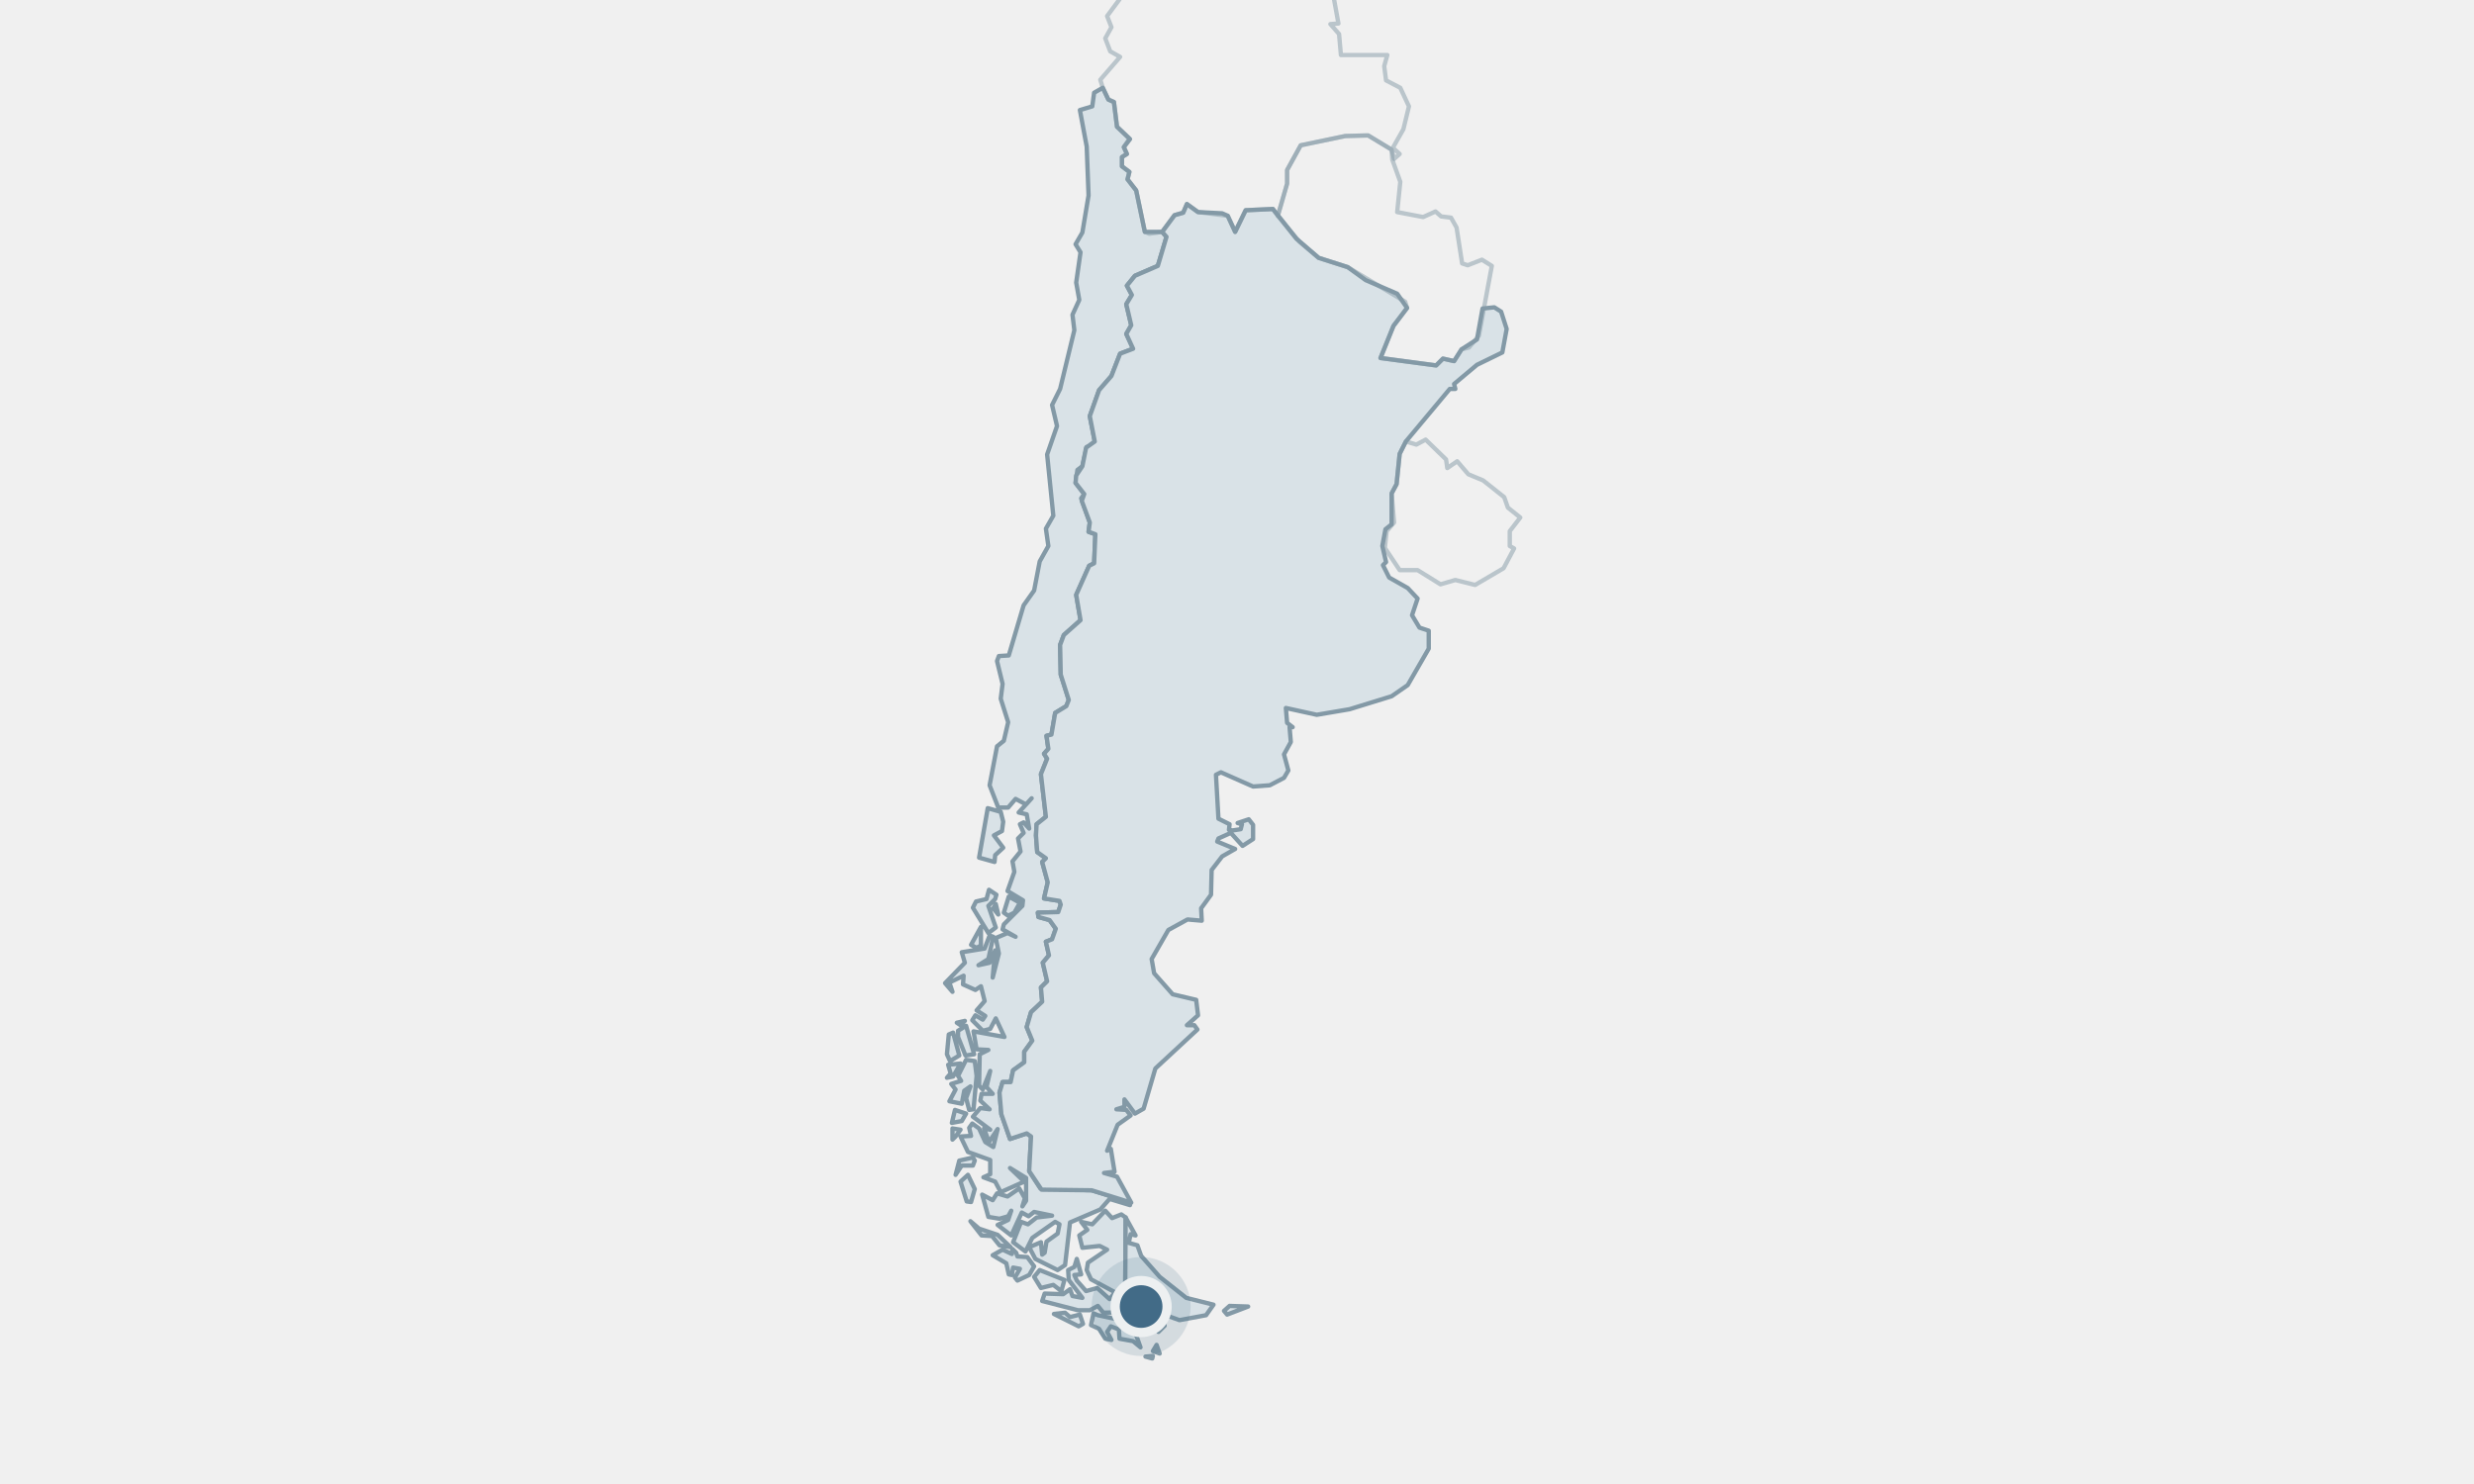
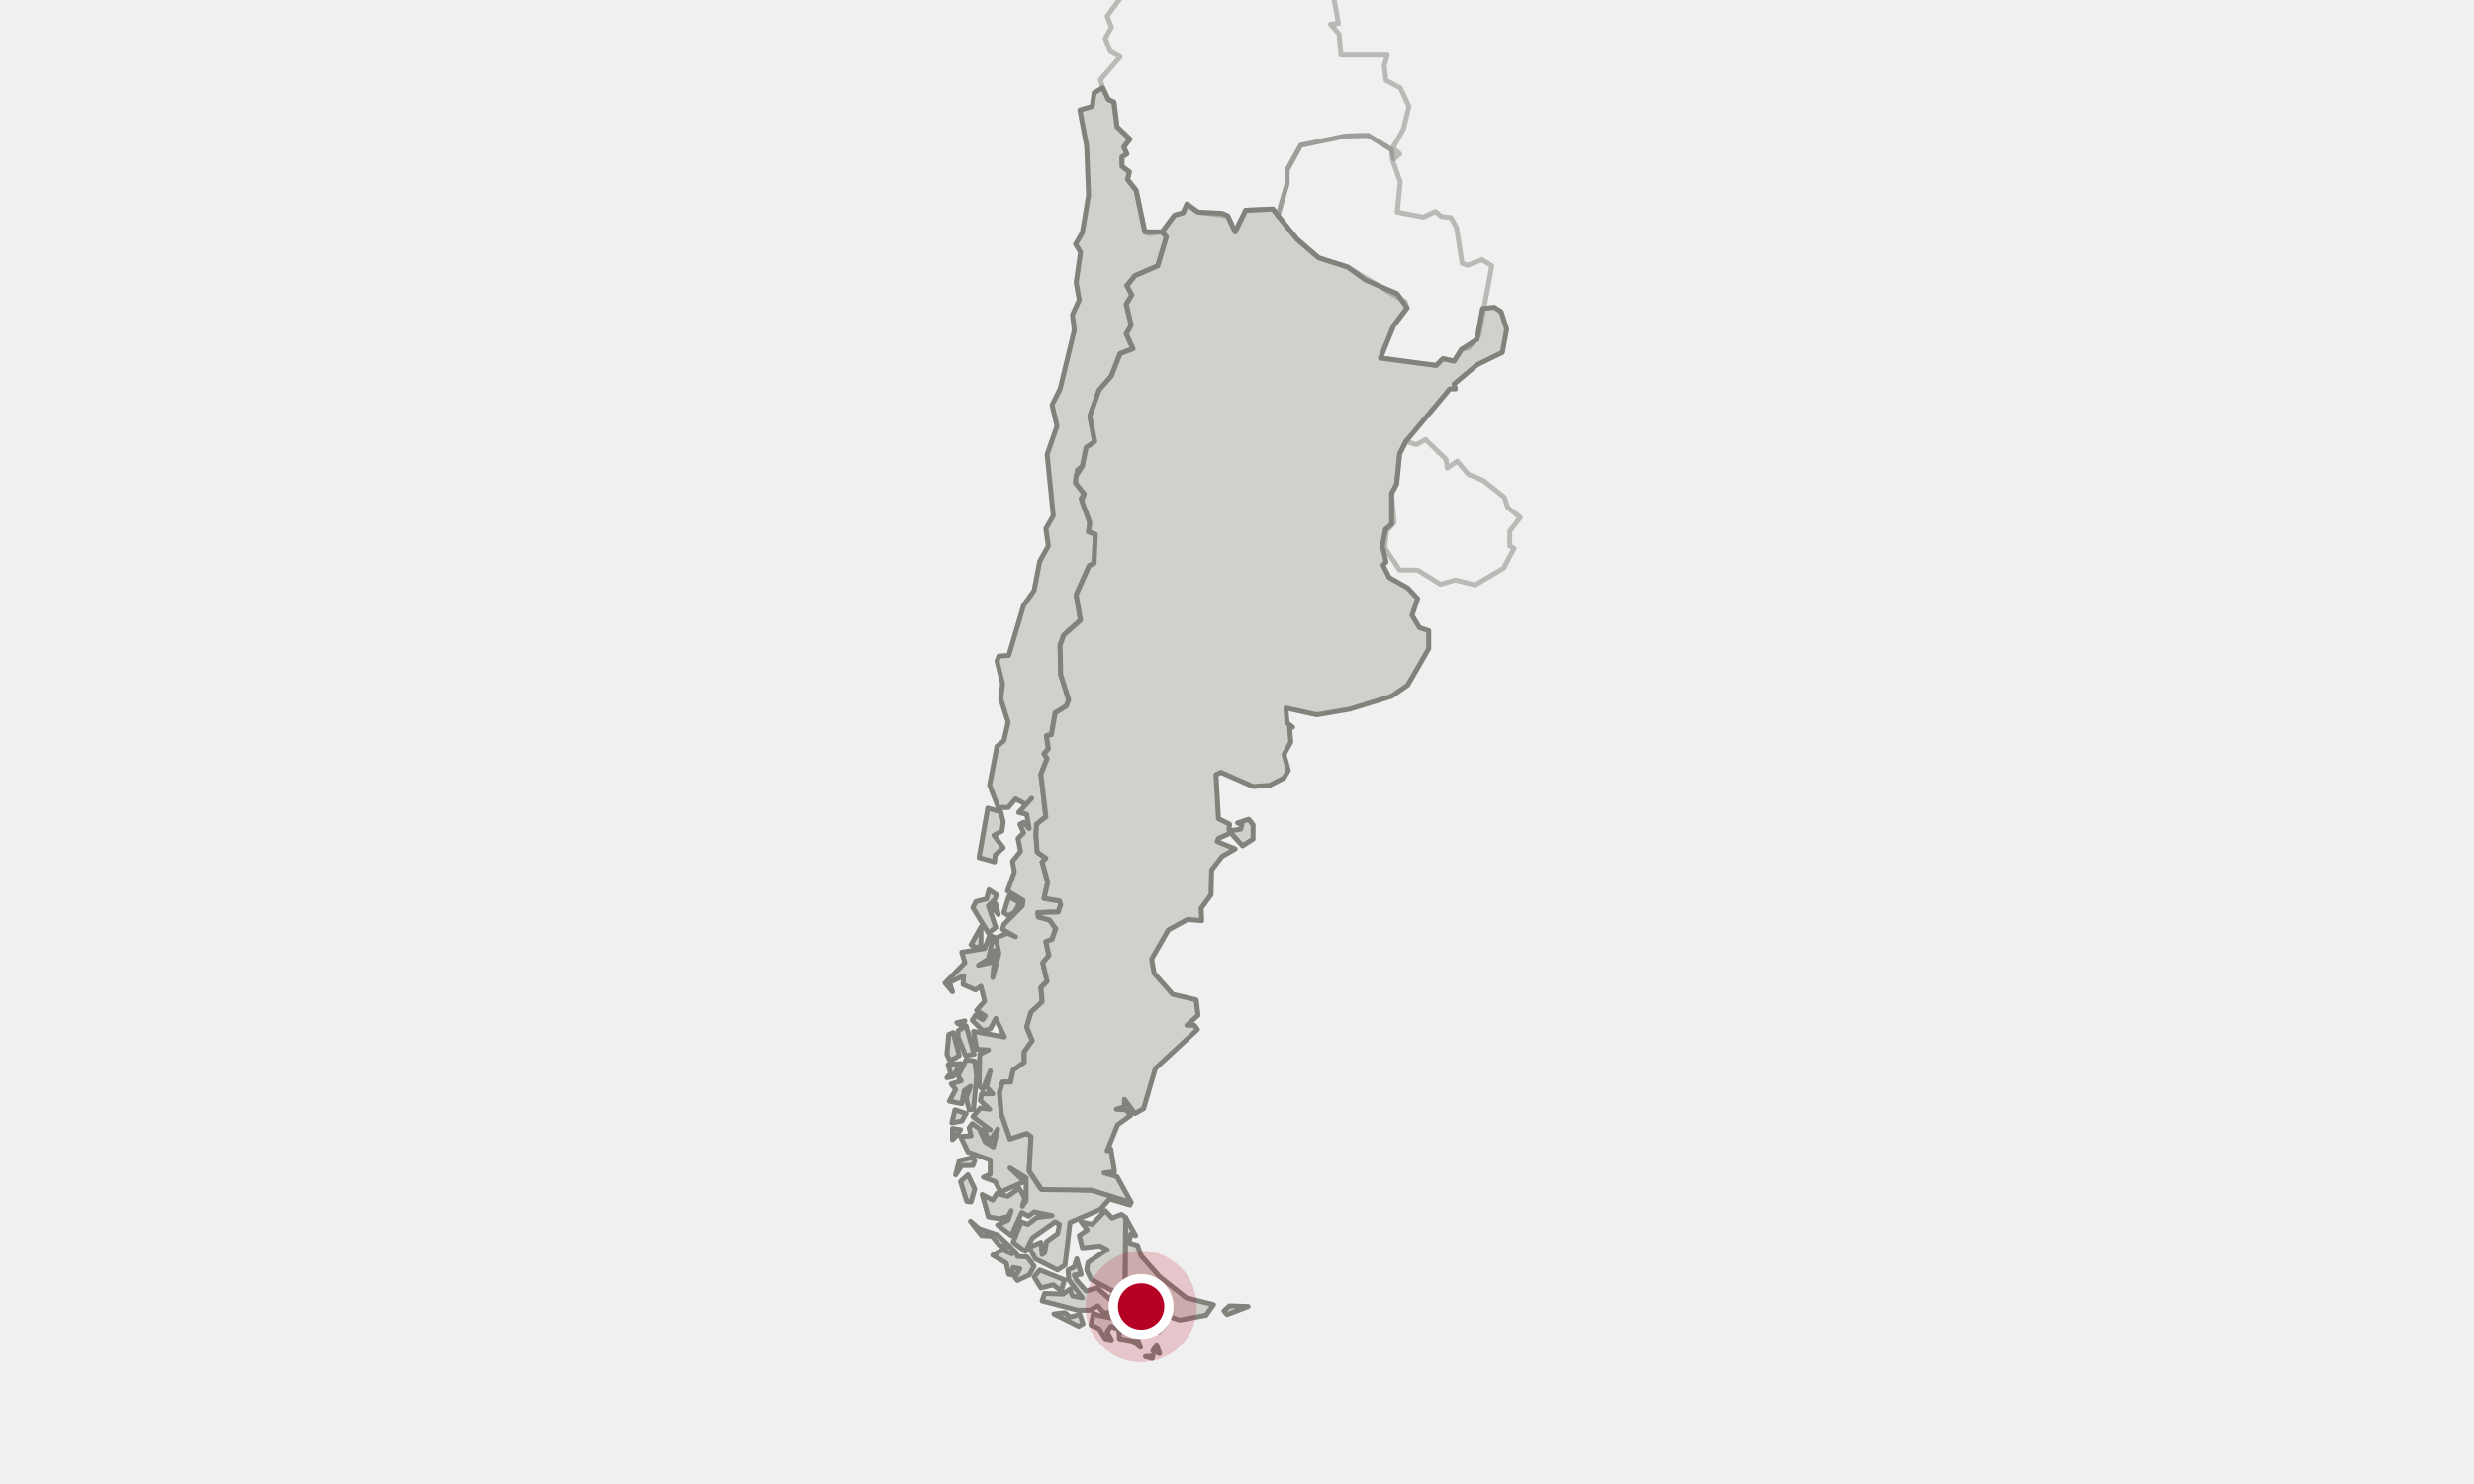
<svg xmlns="http://www.w3.org/2000/svg" width="400" height="240" viewBox="0 0 400 240">
-   <g fill="#d9e2e7" stroke="#8399a6" stroke-width=".7" stroke-linejoin="round" fill-rule="evenodd">
+   <g fill="#d1d1cc" stroke="#82827c" stroke-width=".8" stroke-linejoin="round" fill-rule="evenodd">
    <path data-country="CHL" d="M174.6,17.8 176.6,17.2 176.9,15 178.3,14.2 179.2,16.1 180.1,16.5 180.6,20.5 182.7,22.5 181.7,23.8 182.2,24.9 181.4,25.4 181.4,26.9 182.6,27.8 182.3,29 183.7,30.8 185.1,37.5 187.9,37.5 188.6,38.3 187.2,43 183.5,44.6 182.2,46.2 183,47.7 182.1,49.2 182.9,52.6 182.1,54 183.2,56.4 181.1,57.2 179.7,60.8 177.7,63.1 176.2,67.3 177,71.4 176.5,72.3 175.7,72.3 175,75.4 174.2,76 173.9,78.1 175.3,79.9 174.8,80.6 176.2,84.5 176,86 177.1,86.4 176.9,91.1 176.1,91.5 174,96.2 174.7,100.3 172,102.7 171.4,104.3 171.5,109.1 172.8,113.2 172.4,114.2 170.6,115.3 170,118.8 169.2,119 169.5,121.1 168.8,121.9 169.3,122.7 168.3,125.2 169.1,132.1 167.6,133.3 167.5,135.1 167.7,137.8 169.1,138.8 168.5,139.4 169.4,142.7 168.8,145.3 171.3,145.7 171.5,146.3 171.1,147.5 167.8,147.6 167.9,148.3 169.7,148.8 170.7,150.2 170.1,151.9 169.1,152.3 169.6,154.5 168.6,155.7 169.3,158.7 168.3,159.7 168.5,162 166.7,163.7 166,166.1 166.9,168.3 165.6,170.1 165.6,171.8 163.8,173.1 163.4,175 162.1,175 161.6,176.7 161.9,180.2 163.3,184.2 166,183.3 166.7,183.8 166.4,189.4 168.2,192.2 176.5,192.5 182.7,194.4 182.7,194.9 179.4,193.9 177.9,195.6 173,197.7 172.2,204.6 171,205.4 167.4,203.6 166.4,201.7 168.3,200.9 168.5,202.9 168.9,202.6 169.2,200.8 171,199.5 171.3,198 170.6,197.6 166.9,200.2 165.8,202.4 163.8,200.9 165.1,197.6 166.2,198 167.6,196.9 170.1,196.6 167.2,196 166.3,196.7 165.2,196.1 163.5,199.8 161.3,198.1 163,197.3 163.5,195.8 163,196.7 161.6,197.1 159.8,196.8 158.8,193.2 160.5,194.1 161.2,193 162.9,193.5 164.8,192.2 165.7,193.8 165.3,195.1 165.9,194.2 165.9,190.5 163.3,188.9 165.6,191.1 161.8,192.8 160.9,191.1 159,190.4 160.1,189.9 160.1,187.6 156.5,186.3 155.3,183.8 157,183.7 156.7,182.4 157.2,181.7 158.3,182.5 159.3,184.7 160.6,185.5 161.3,182.6 159.9,184.7 159.1,182.5 160.1,182.7 157.3,180.6 158.5,179.2 160,179.4 158.5,178 158.7,176.9 160.5,176.9 159.5,175.8 160.1,173.2 158.9,176.2 158.3,175.6 158.4,170.5 159.8,169.8 157.9,169.7 157.4,166.8 162.4,167.7 161,164.7 160.1,166.4 158.9,166.7 157.2,165 157.7,164.2 158.9,164.9 159.3,164.3 157.9,163.4 159.2,161.9 158.6,159.5 157.7,160.1 155.7,159.2 155.8,157.8 153.5,158.9 154,160.4 152.8,159 156,155.7 155.5,154 159.2,153.4 160,151.3 160.6,151.5 159.8,155.1 158.2,156.1 160,155.7 160.9,153.7 160.5,158.1 161.5,154.2 161,151.7 162.9,150.9 164.2,151.5 162.1,150.3 162.3,149.5 165.3,146.5 165.4,145.6 162.9,144.1 164,141 163.7,139.3 165,137.7 164.6,135.6 165.5,134.7 164.9,133.3 165.5,133 166.4,134 166,131.7 164.7,131.4 166.8,129.1 165.9,130.1 164.2,129.2 163,130.6 161.4,130.6 160,127 161.2,120.7 162.3,119.8 163,116.8 161.8,113 162.1,110.6 161.2,106.9 161.5,106.1 163.1,106 165.5,97.9 167.2,95.5 168.1,90.8 169.5,88.3 169.1,85.5 170.3,83.4 169.3,73.5 170.9,68.9 170.1,65.5 171.4,62.9 173.7,53.4 173.4,50.9 174.5,48.5 174,45.7 174.7,40.8 173.9,39.5 175,37.6 176,31.6 175.7,23.7 174.6,17.8ZM182,196.9 181.9,212.2 178.4,212.3 177.5,211.2 176.2,211.9 174.3,211.9 168.5,210.4 168.9,209.2 171.9,209.3 173,208.5 173.4,209.6 175,209.9 172.8,207 172.7,205.4 173.7,204.9 174.1,203.6 174.8,206.1 173.7,206.2 174.1,207.1 175.6,208.8 177.4,208.3 179.4,210.1 180.3,209 176.4,206.9 175.7,205.4 175.9,204.2 179,202.1 177.8,201.5 175,201.8 174.5,199.8 175.8,198.9 174.8,197.6 176.6,198 178.7,195.8 179.8,197 181.3,196.4 182,196.9ZM188.3,214.4 187.3,215.4 186.6,214.5 184.3,214.9 183.3,213.1 187.7,213.1 188.3,214.4ZM160.8,139.4 158.3,138.7 159.7,130.7 161.8,131.3 162.2,132.9 162,134.4 160.7,135.1 162.2,137.1 160.9,138.3 160.8,139.4ZM157.9,174 157.4,179.4 156.7,179.5 156.2,177.6 156.9,175.7 155.9,176.4 155.5,178.5 153.5,178.1 154.5,176.2 153.8,175.3 155.4,174.8 154.9,174 156.2,171.4 157.6,171.6 157.9,174ZM153.6,171.6 153.1,170.5 153.4,167.3 154.1,167 155.1,170.7 153.6,171.6ZM158.3,198.7 161.3,199.7 163.4,201.7 161.6,201.4 160.4,199.9 158.7,199.8 156.9,197.5 158.3,198.7ZM157.5,170.5 156.1,170.7 154.9,167.7 154.9,166.7 156.2,165.9 157.5,170.5ZM164.3,202.6 164.5,203.2 166.1,203.3 167.2,204.8 166.4,206.2 164.5,207.1 164.1,206.6 164.9,205.2 163.8,205 163.6,206.2 163.1,206.1 162.7,204.3 160.5,203 162.1,202.1 163.6,202.8 163.7,202 164.3,202.6ZM156.5,190 157.6,192.3 157,194.4 156.3,194.3 155.3,191.1 156.5,190ZM177.5,212.7 180.8,213.4 182.7,213 182.9,213.6 182,214.4 183.4,215.1 184.4,217.9 183.2,216.9 181,216.5 180.9,215 179.6,214.5 179,215.4 179.7,216.7 178.7,216.5 177.7,214.9 176.4,214.3 176.8,212.4 177.5,212.7ZM170.6,206.4 172.1,207 171.6,208.8 170.3,207.8 168.3,208.3 167.2,206.5 168.1,205.4 170.6,206.4ZM160.9,145.4 159.8,146.5 161,150 159.8,150.9 157.3,146.8 157.8,145.8 159.5,145.4 159.9,143.9 161.1,144.7 160.9,145.4ZM164,147.6 163,148.1 162.3,147.6 163.1,145 164.9,146 164,147.6ZM154.5,183.8 154,184.3 154,182.5 155.3,182.7 154.5,183.8ZM155.3,172 154.1,174.1 153.1,174.3 153.7,173.6 153.3,172.2 155.3,172ZM155.3,165.8 154.7,165.4 156,165.1 155.3,165.8ZM161.4,147.9 160.6,146.9 161,146.2 161.4,147.9ZM157.6,187.7 157.3,188.5 155.5,188.5 154.5,190 155.1,187.7 157.3,187.2 157.6,187.7ZM155.5,181.3 153.9,181.6 154.4,179.5 156.2,180.1 155.5,181.3ZM158.6,152.9 157.9,153.3 157,152.8 158.6,149.9 158.6,152.9ZM186.3,219.7 185.2,219.4 186.4,219.3 186.3,219.7ZM172.2,212.3 173,213 174.6,212.6 175.1,214.1 174.4,214.5 170.4,212.5 172.2,212.3ZM187.5,218.9 186.4,218.5 187,217.5 187.5,218.9Z" />
    <path data-country="ARG" d="M227.3,71.4 226.3,73.4 225.8,78.3 225,79.8 225,84.8 224,85.6 223.5,88.3 224.1,90.9 223.6,91.4 224.6,93.4 227.6,95.1 229.2,96.8 228.3,99.5 229.5,101.5 231,102 231,104.9 227.6,110.8 225,112.6 218.2,114.7 212.9,115.6 207.9,114.5 208.1,116.9 209,117.6 208.5,117.6 208.7,120 207.6,122 208.3,124.6 207.6,125.8 205.3,127 202.6,127.2 197.4,124.9 196.6,125.3 197,132.4 198.8,133.3 198.7,134.2 199.3,134.3 200.6,134.1 200.8,133.3 200.1,133.1 201.9,132.5 202.6,133.4 202.6,135.7 200.9,136.8 199,134.7 197,135.6 196.8,136.1 199.7,137.3 197.6,138.5 195.9,140.7 195.8,144.7 194.2,146.9 194.3,148.9 192,148.7 188.9,150.4 186.2,155.1 186.6,157.4 189.6,160.8 193.4,161.7 193.7,164.2 191.9,165.8 193.1,165.8 193.6,166.5 186.8,172.8 184.9,179.3 183.5,180.1 181.8,177.8 181.8,179 180.5,179.4 182.1,179.5 182.8,180.4 180.7,181.9 179,186.1 179.6,185.8 180.2,189.5 178.5,189.7 180.6,190.3 182.9,194.5 176.5,192.5 168.4,192.4 166.4,189.4 166.7,183.8 166,183.3 163.3,184.2 161.9,180.2 161.6,176.7 162.1,175 163.4,175 163.8,173.1 165.6,171.8 165.6,170.1 166.9,168.3 166,166.1 166.7,163.7 168.5,162 168.3,159.7 169.3,158.7 168.6,155.7 169.6,154.5 169.1,152.3 170.1,151.9 170.7,150.2 169.7,148.8 167.9,148.3 167.8,147.6 171.1,147.5 171.5,146.3 171.3,145.7 168.8,145.3 169.4,142.7 168.5,139.4 169.1,138.8 167.7,137.8 167.5,135.1 167.6,133.3 169.1,132.1 168.3,125.2 169.3,122.7 168.8,121.9 169.5,121.1 169.2,119 170,118.8 170.6,115.3 172.4,114.2 172.8,113.2 171.5,109.1 171.4,104.3 172,102.7 174.7,100.3 174,96.2 176.1,91.5 176.9,91.1 177.1,86.4 176,86 176.2,84.5 174.9,81 175.3,79.9 173.9,78.1 174,76.9 175,75.4 175.6,72.4 177,71.4 176.2,67.3 177.7,63.1 179.7,60.8 181.1,57.2 183.2,56.4 182.1,54 182.9,52.6 182.1,49.2 183,47.7 182.2,46.2 183.5,44.6 187.2,43 188.6,38.3 187.9,37.5 189.9,34.8 191.3,34.4 191.9,33 193.7,34.3 197.6,34.5 198.5,34.9 199.7,37.5 201.4,34 205.8,33.8 209.6,38.6 213.2,41.7 217.9,43.2 220.8,45.3 225.9,47.5 227.5,49.8 225.3,52.7 223.2,57.9 232.2,59.1 233.3,58 235.1,58.4 236.3,56.5 238.8,54.9 239.7,49.9 241.6,49.7 242.7,50.4 243.6,53.2 242.9,57 238.8,59 235.1,62.1 235.3,62.9 234.4,62.9 227.3,71.4ZM181.9,212.2 182,196.9 183.6,199.8 182.8,199.6 182.5,201 183.9,201.4 184.5,203.1 187.5,206.5 191.8,209.9 196.2,211 195,212.7 190.7,213.5 188.2,212.6 181.9,212.2ZM198.8,211.2 201.8,211.3 198.4,212.6 197.9,212 198.8,211.2Z" />
    <path data-country="BOL" fill="none" opacity=".5" d="M178.3,14.2 177.9,12.9 181.1,9.2 179.5,8.3 178.7,6.2 179.7,4.4 179,2.6 181,-0.1 180.1,-2.2 180.5,-5.6 181.7,-7.2 178.1,-13.7 182,-13 190.4,-18.1 195.3,-18.9 195.3,-12.4 196.9,-9.4 199.3,-7.4 204.9,-6.5 206.1,-5.1 208.8,-4.4 210.1,-2.8 213.1,-3 215.4,-1.7 216.4,3.8 215.1,3.9 216.5,5.5 216.8,8.9 224.3,8.9 223.8,10.7 224.1,13 226.4,14.2 227.8,17.2 226.9,20.9 225.2,23.9 226.3,24.9 225.4,25.7 225,24.2 221.2,21.9 217.5,22 210.3,23.5 208.1,27.5 208.1,29.7 206.6,34.9 205.8,33.8 201.4,34 199.7,37.5 198.5,34.9 193.7,34.3 191.9,33 191.3,34.4 189.9,34.8 187.9,37.5 185.8,37.8 185.1,37.5 183.7,30.8 182.3,29 182.6,27.8 181.4,26.9 181.4,25.4 182.2,24.9 181.7,23.8 182.6,22.4 180.6,20.5 180.1,16.5 179.2,16.1 178.3,14.2Z" />
    <path data-country="PRY" fill="none" opacity=".5" d="M225.1,25.8 226.4,29.4 225.9,34.3 230.1,35.1 232.1,34.2 233,35 234.6,35.2 235.5,36.8 236.4,42.6 237.3,42.9 239.6,42 241.2,43 239.1,54.3 237.5,56.2 236.3,56.5 235.1,58.4 233.3,58 232.2,59.1 223.2,57.9 225.3,52.7 227.5,49.8 227.2,48.8 217.9,43.2 213.2,41.7 210.1,39.1 206.6,34.9 208.1,29.7 208.1,27.5 210.3,23.5 217.5,22 221.2,21.9 225,24.2 225.1,25.8Z" />
    <path data-country="URY" fill="none" opacity=".5" d="M244.8,88.7 243.1,91.9 238.5,94.6 235.3,93.8 232.9,94.5 229.2,92.2 226.3,92.2 223.9,88.6 224.2,85.9 225.4,84.5 225,79.8 225.8,78.3 226.3,73.4 227.3,71.4 229,71.9 230.5,71.1 233.8,74.3 234,75.7 235.6,74.6 237.4,76.7 239.8,77.7 243.2,80.4 243.8,82.1 245.8,83.7 244.1,85.9 244.1,88.3 244.8,88.7Z" />
  </g>
  <g data-coordinates="-68.016,-54.723">
-     <circle cx="184.5" cy="211.3" r="8" fill="#426b87" opacity=".16" />
-     <circle cx="184.5" cy="211.3" r="4.2" fill="#426b87" stroke="#edf0f1" stroke-width="1.5" />
+     <circle cx="184.5" cy="211.3" r="9" fill="#b50024" opacity=".18" />
+     <circle cx="184.5" cy="211.3" r="4.5" fill="#b50024" stroke="#fff" stroke-width="1.5" />
  </g>
</svg>
